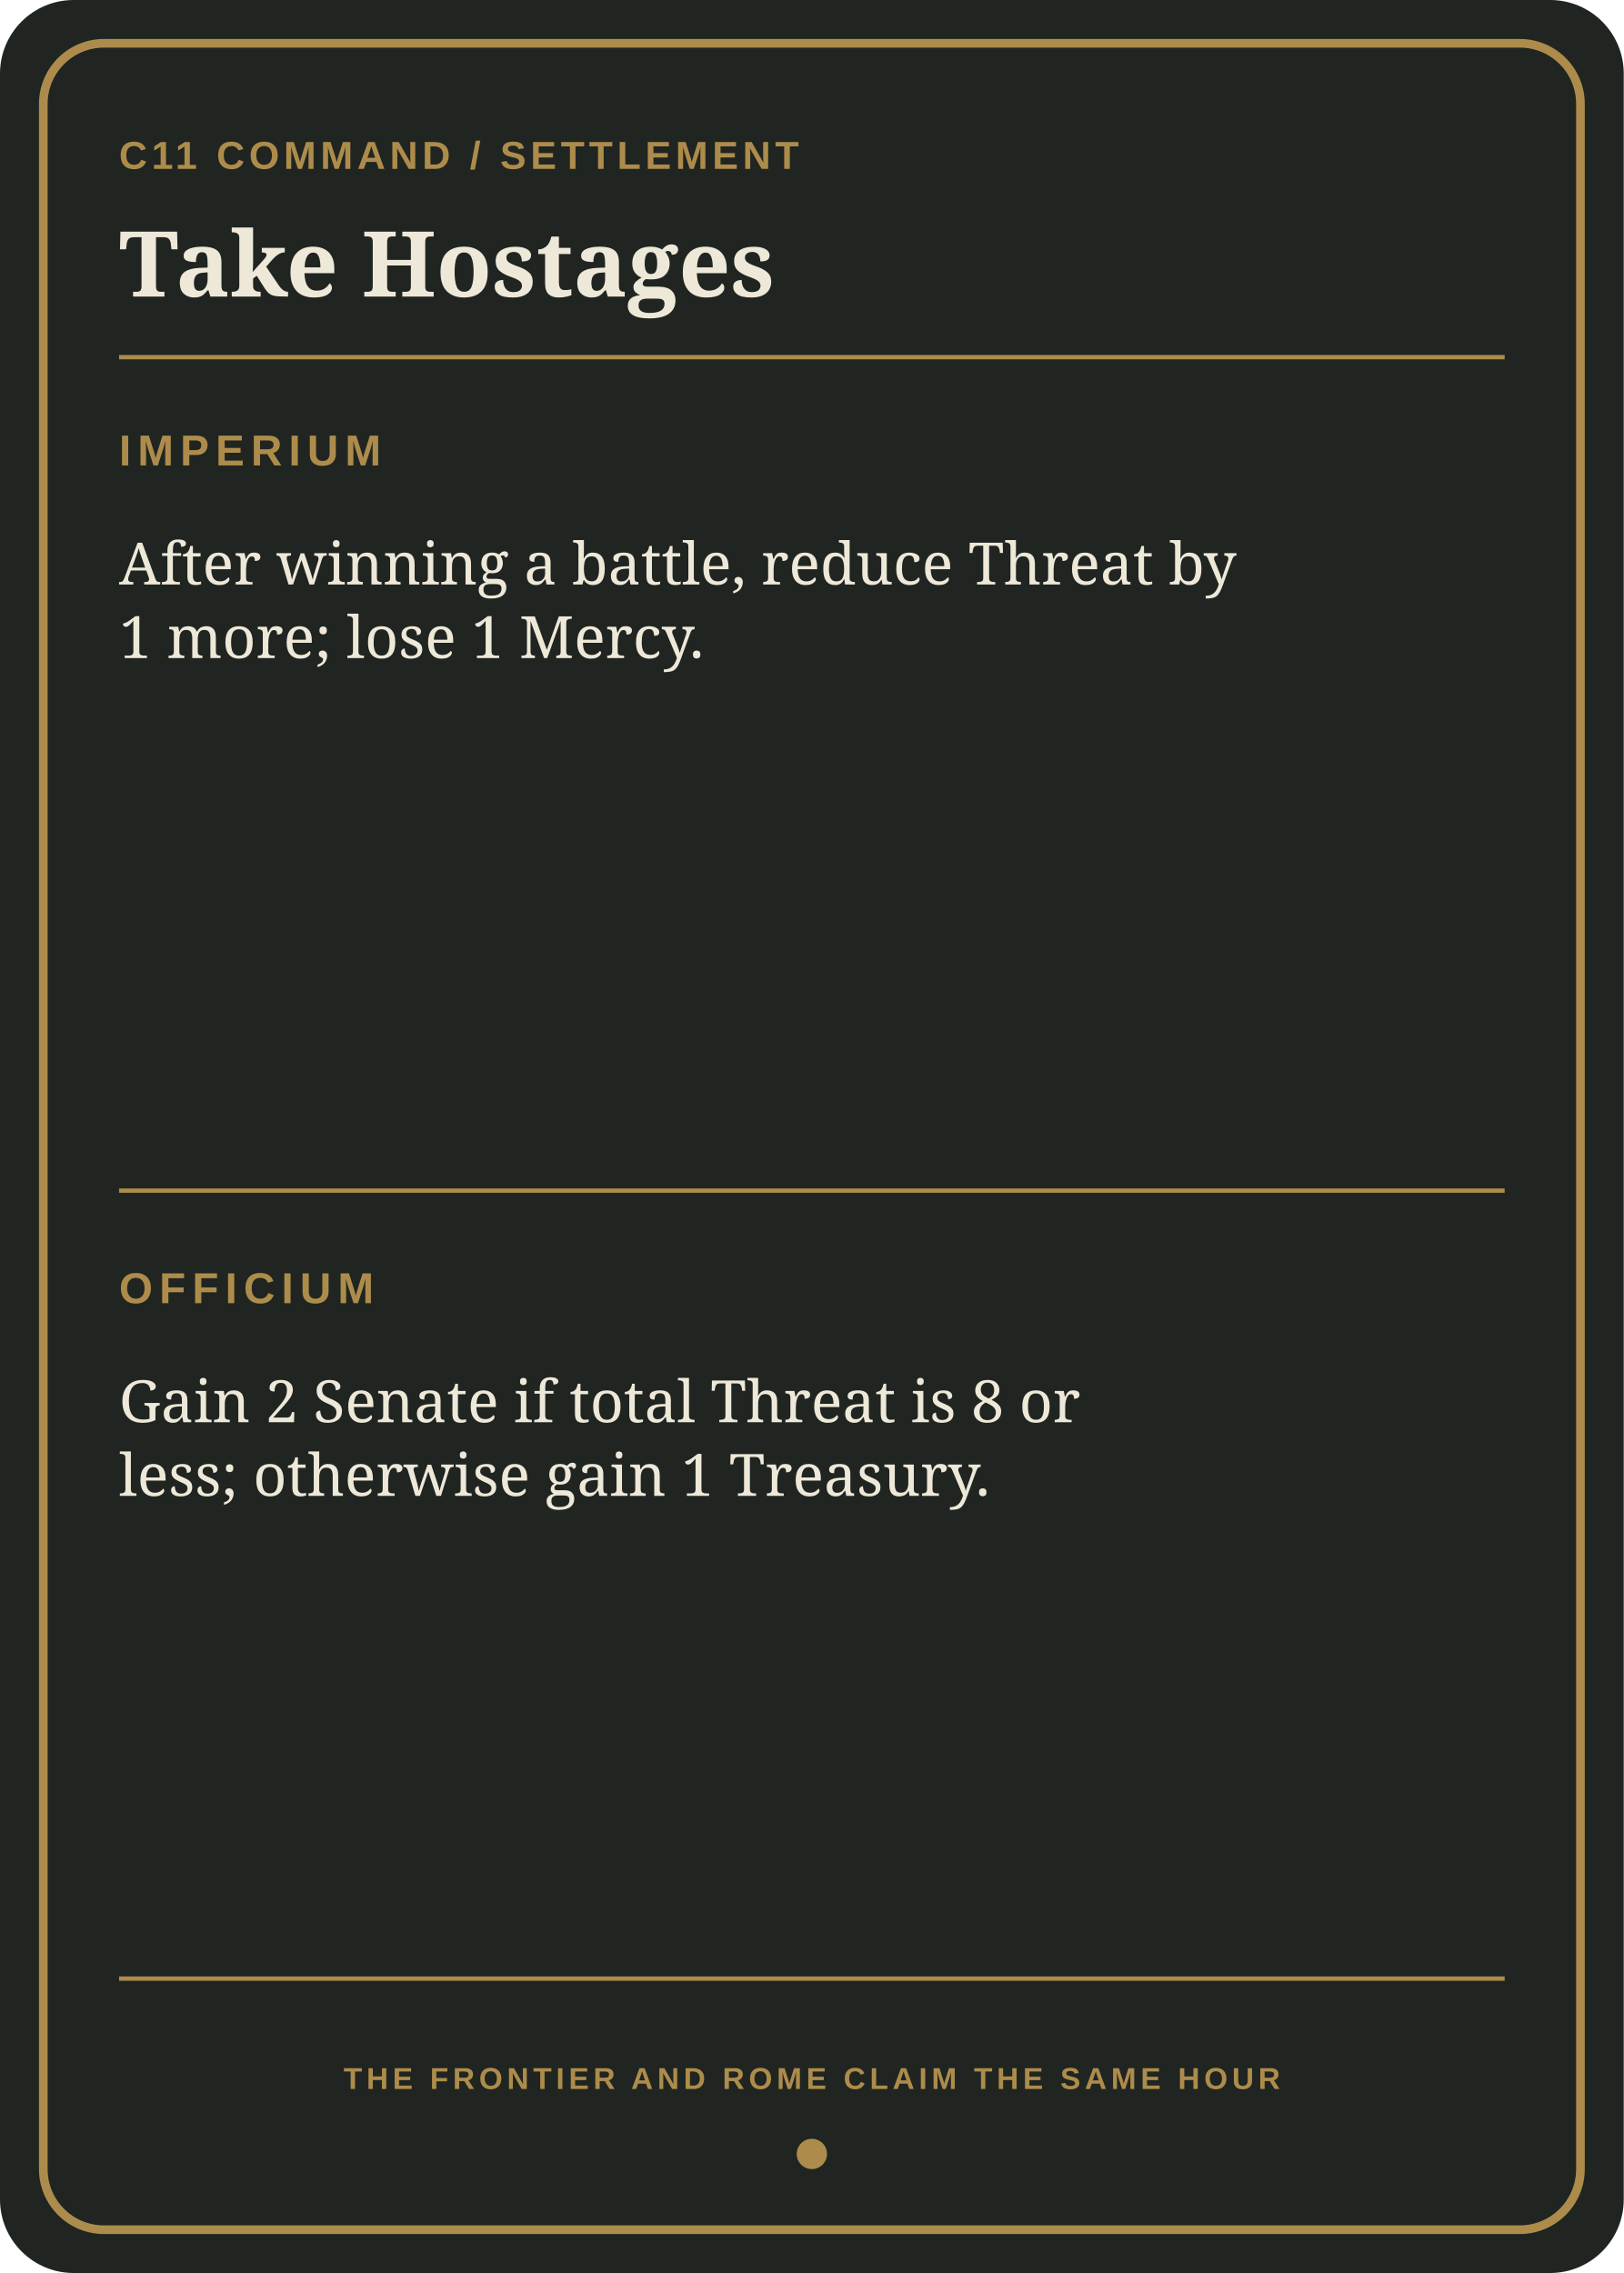
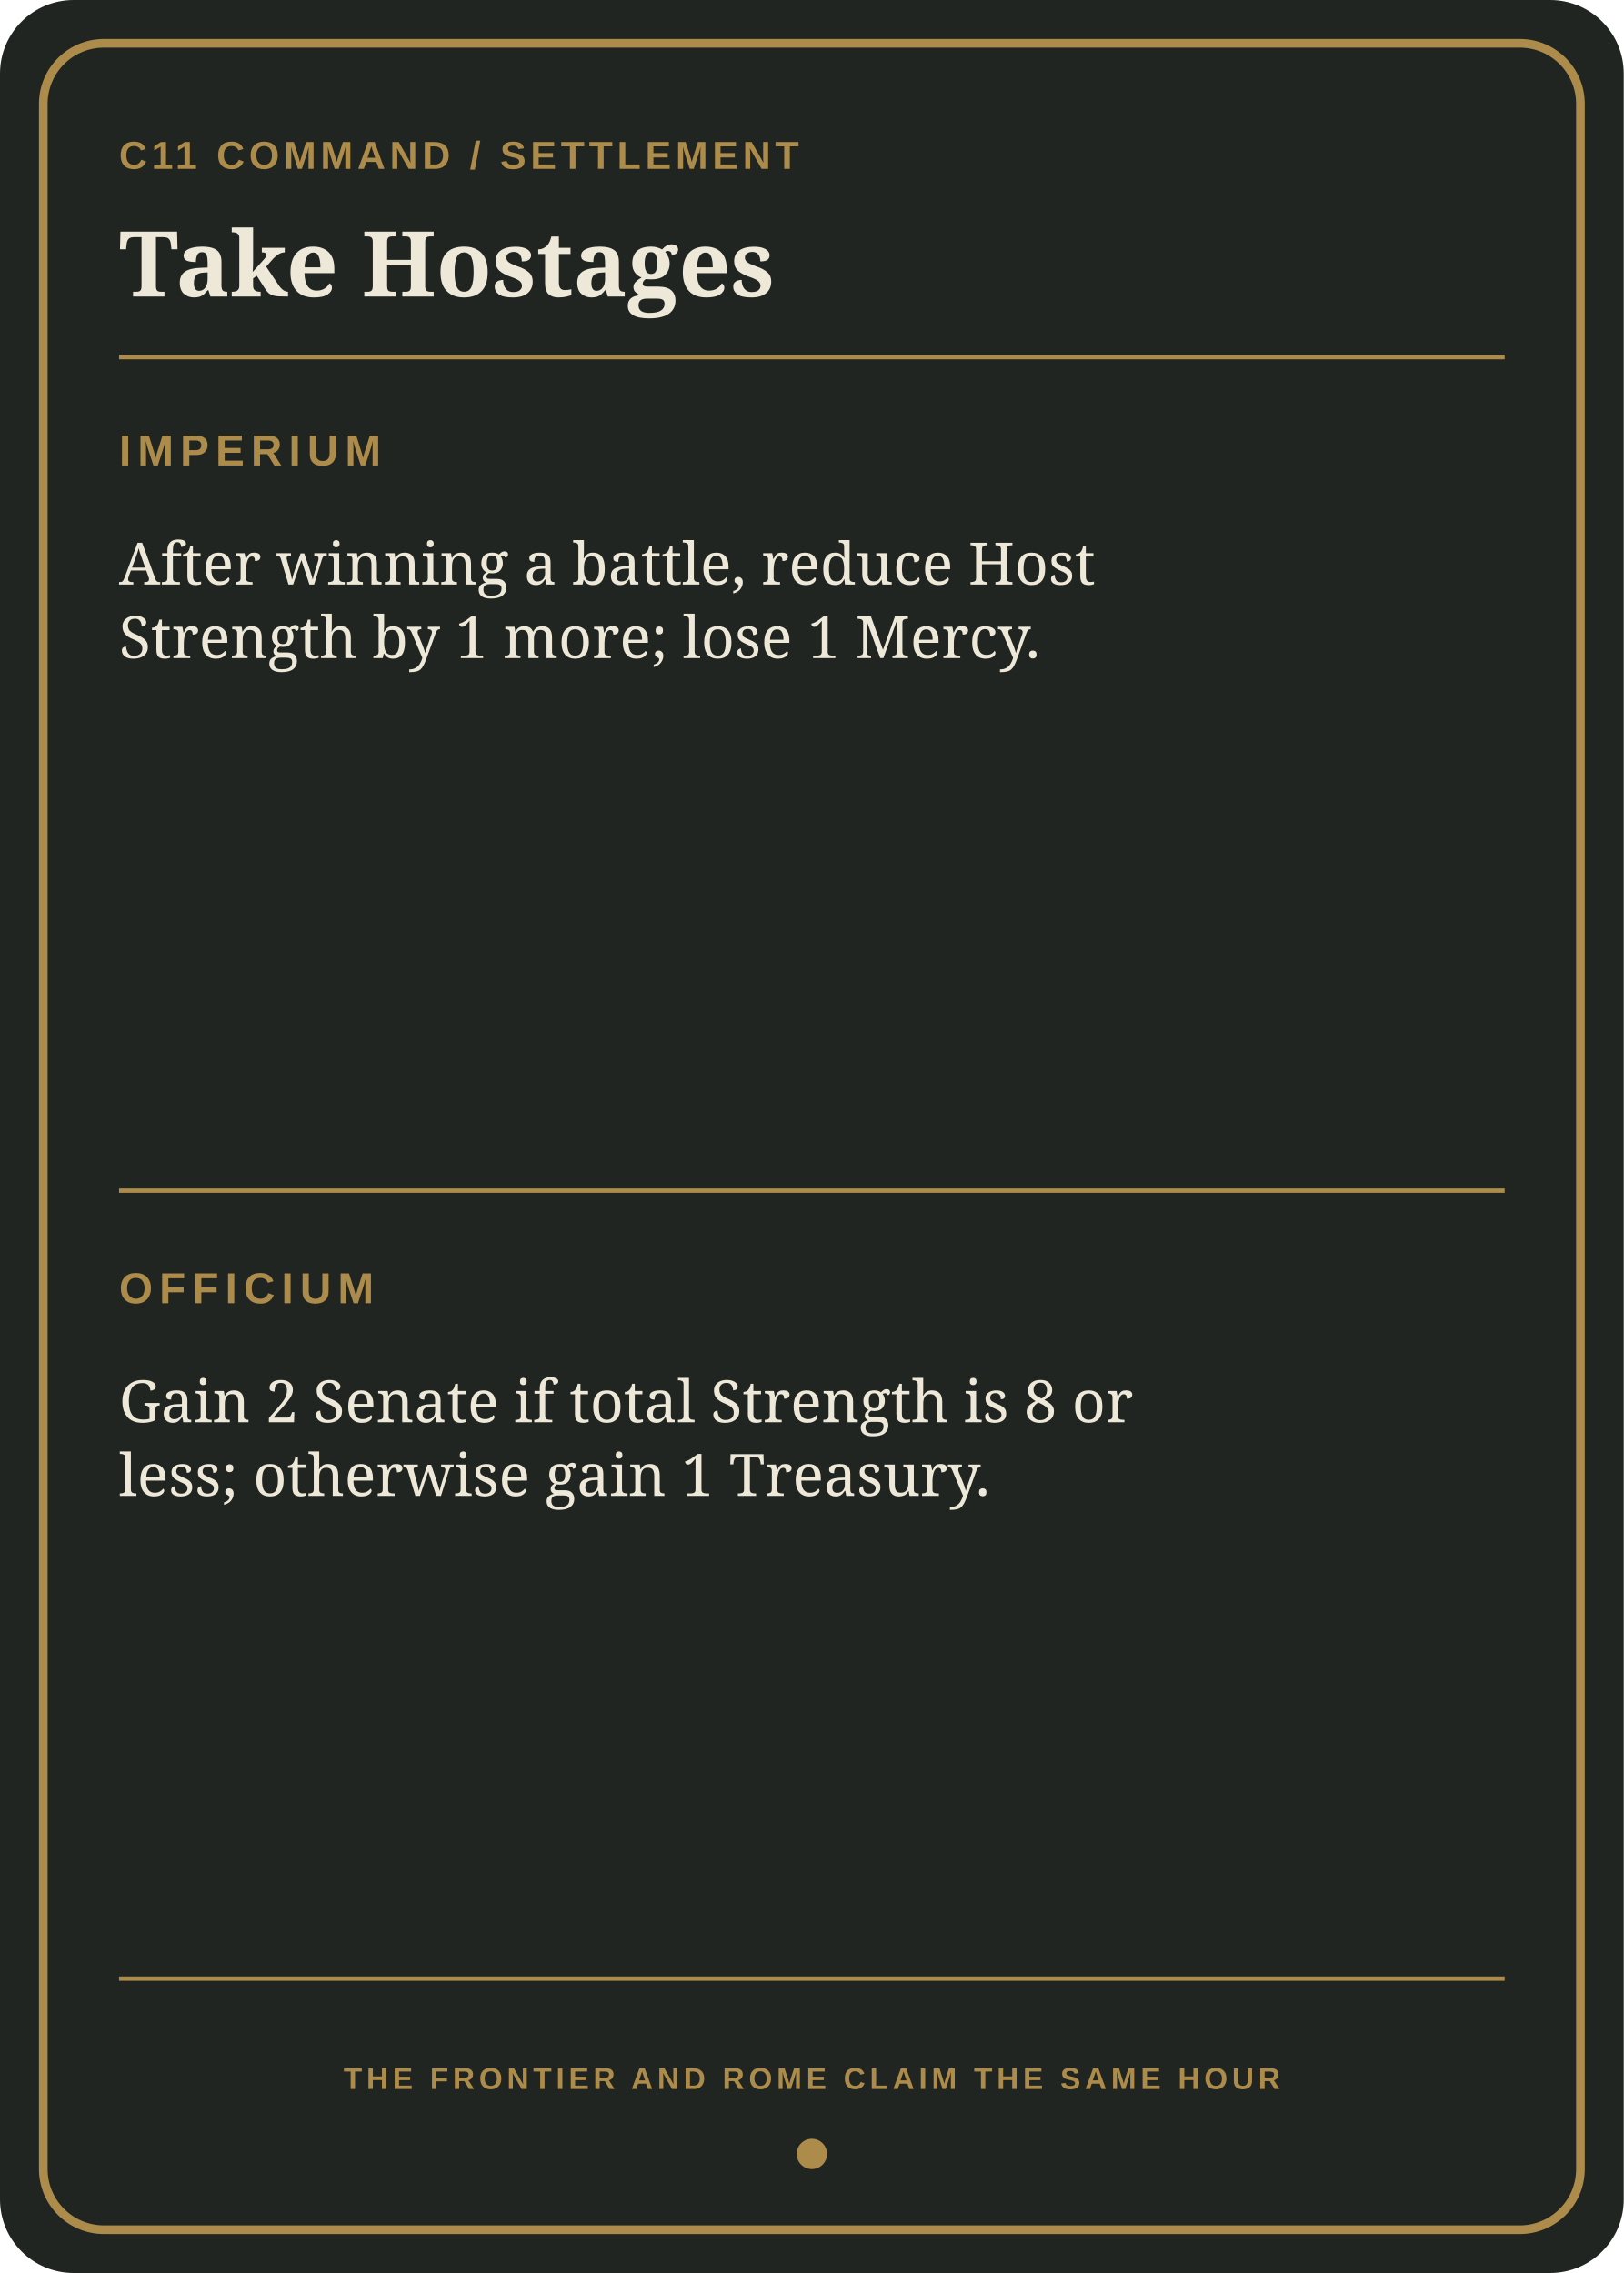
<svg xmlns="http://www.w3.org/2000/svg" width="2.5in" height="3.5in" viewBox="0 0 750 1050">
  <rect width="750" height="1050" rx="34" fill="#202522" />
  <rect x="20" y="20" width="710" height="1010" rx="28" fill="none" stroke="#ad8c4b" stroke-width="4" />
  <path d="M55 165H695M55 550H695M55 914H695" stroke="#ad8c4b" stroke-width="2" />
  <text x="55" y="78" fill="#ad8c4b" font-family="Arial,sans-serif" font-size="18" font-weight="bold" letter-spacing="2">C11  COMMAND / SETTLEMENT</text>
  <text x="55" y="137" fill="#eee8d8" font-family="Georgia,serif" font-size="42" font-weight="bold">Take Hostages</text>
  <text x="55" y="215" fill="#ad8c4b" font-family="Arial,sans-serif" font-size="20" font-weight="bold" letter-spacing="3">IMPERIUM</text>
  <text x="55" y="270" fill="#eee8d8" font-family="Georgia,serif" font-size="27">
-     <tspan x="55" dy="0">After winning a battle, reduce Threat by</tspan>
-     <tspan x="55" dy="34">1 more; lose 1 Mercy.</tspan>
+     <tspan x="55" dy="0">After winning a battle, reduce Host</tspan>
+     <tspan x="55" dy="34">Strength by 1 more; lose 1 Mercy.</tspan>
  </text>
  <text x="55" y="602" fill="#ad8c4b" font-family="Arial,sans-serif" font-size="20" font-weight="bold" letter-spacing="3">OFFICIUM</text>
  <text x="55" y="657" fill="#eee8d8" font-family="Georgia,serif" font-size="27">
-     <tspan x="55" dy="0">Gain 2 Senate if total Threat is 8 or</tspan>
+     <tspan x="55" dy="0">Gain 2 Senate if total Strength is 8 or</tspan>
    <tspan x="55" dy="34">less; otherwise gain 1 Treasury.</tspan>
  </text>
  <text x="375" y="965" text-anchor="middle" fill="#ad8c4b" font-family="Arial,sans-serif" font-size="14" font-weight="bold" letter-spacing="2">THE FRONTIER AND ROME CLAIM THE SAME HOUR</text>
  <circle cx="375" cy="995" r="7" fill="#ad8c4b" />
</svg>
